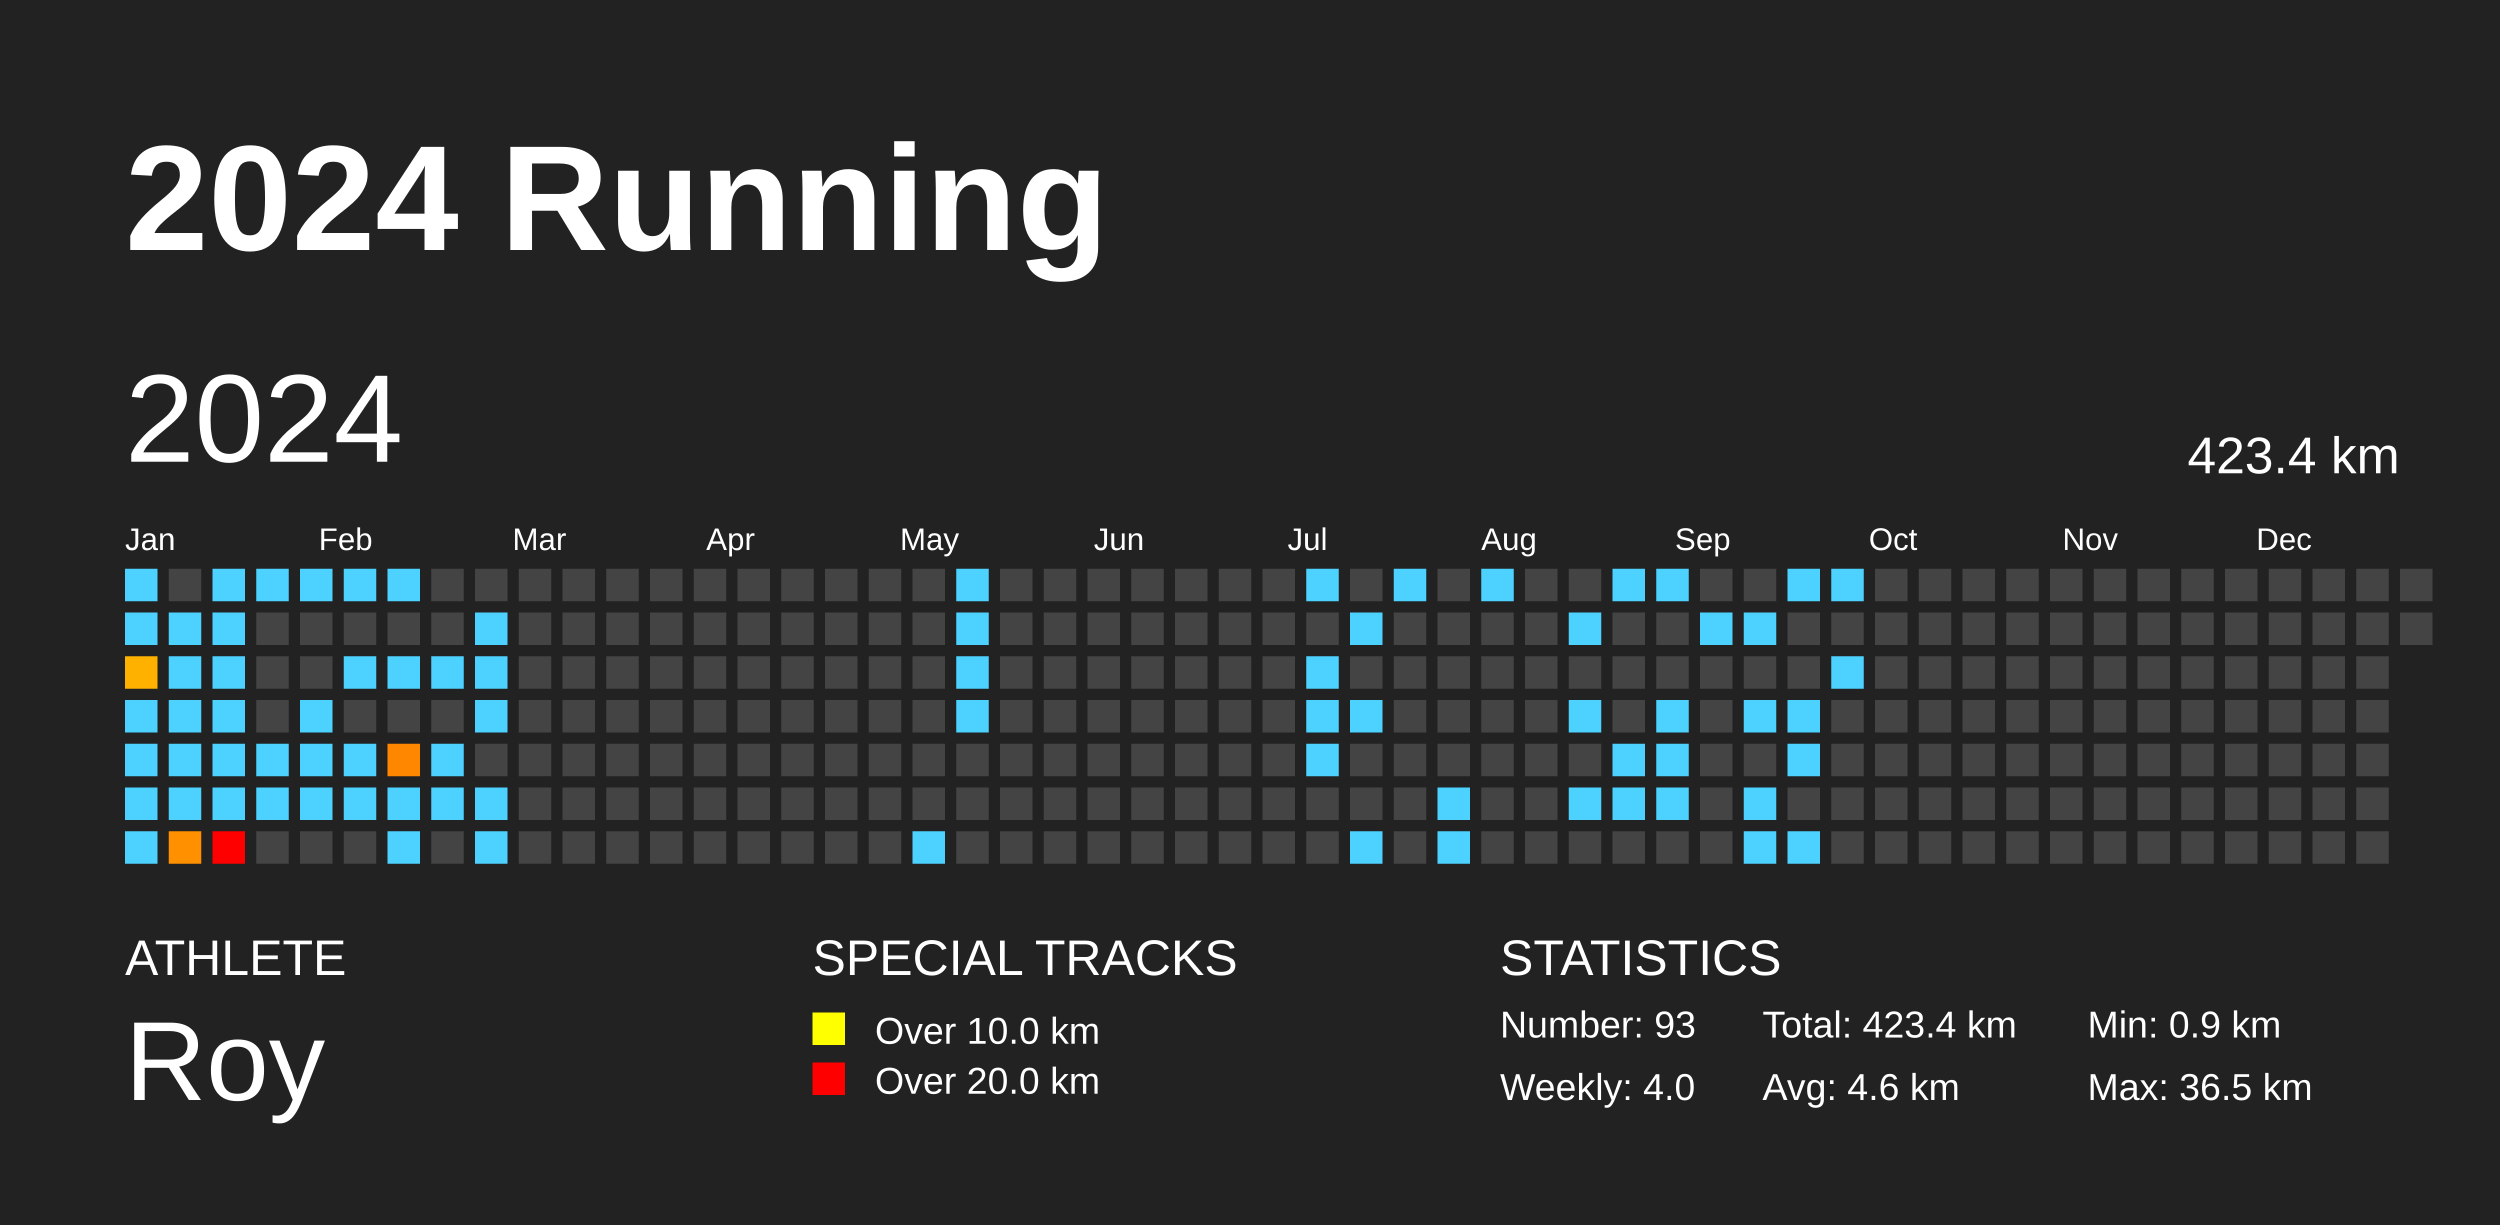
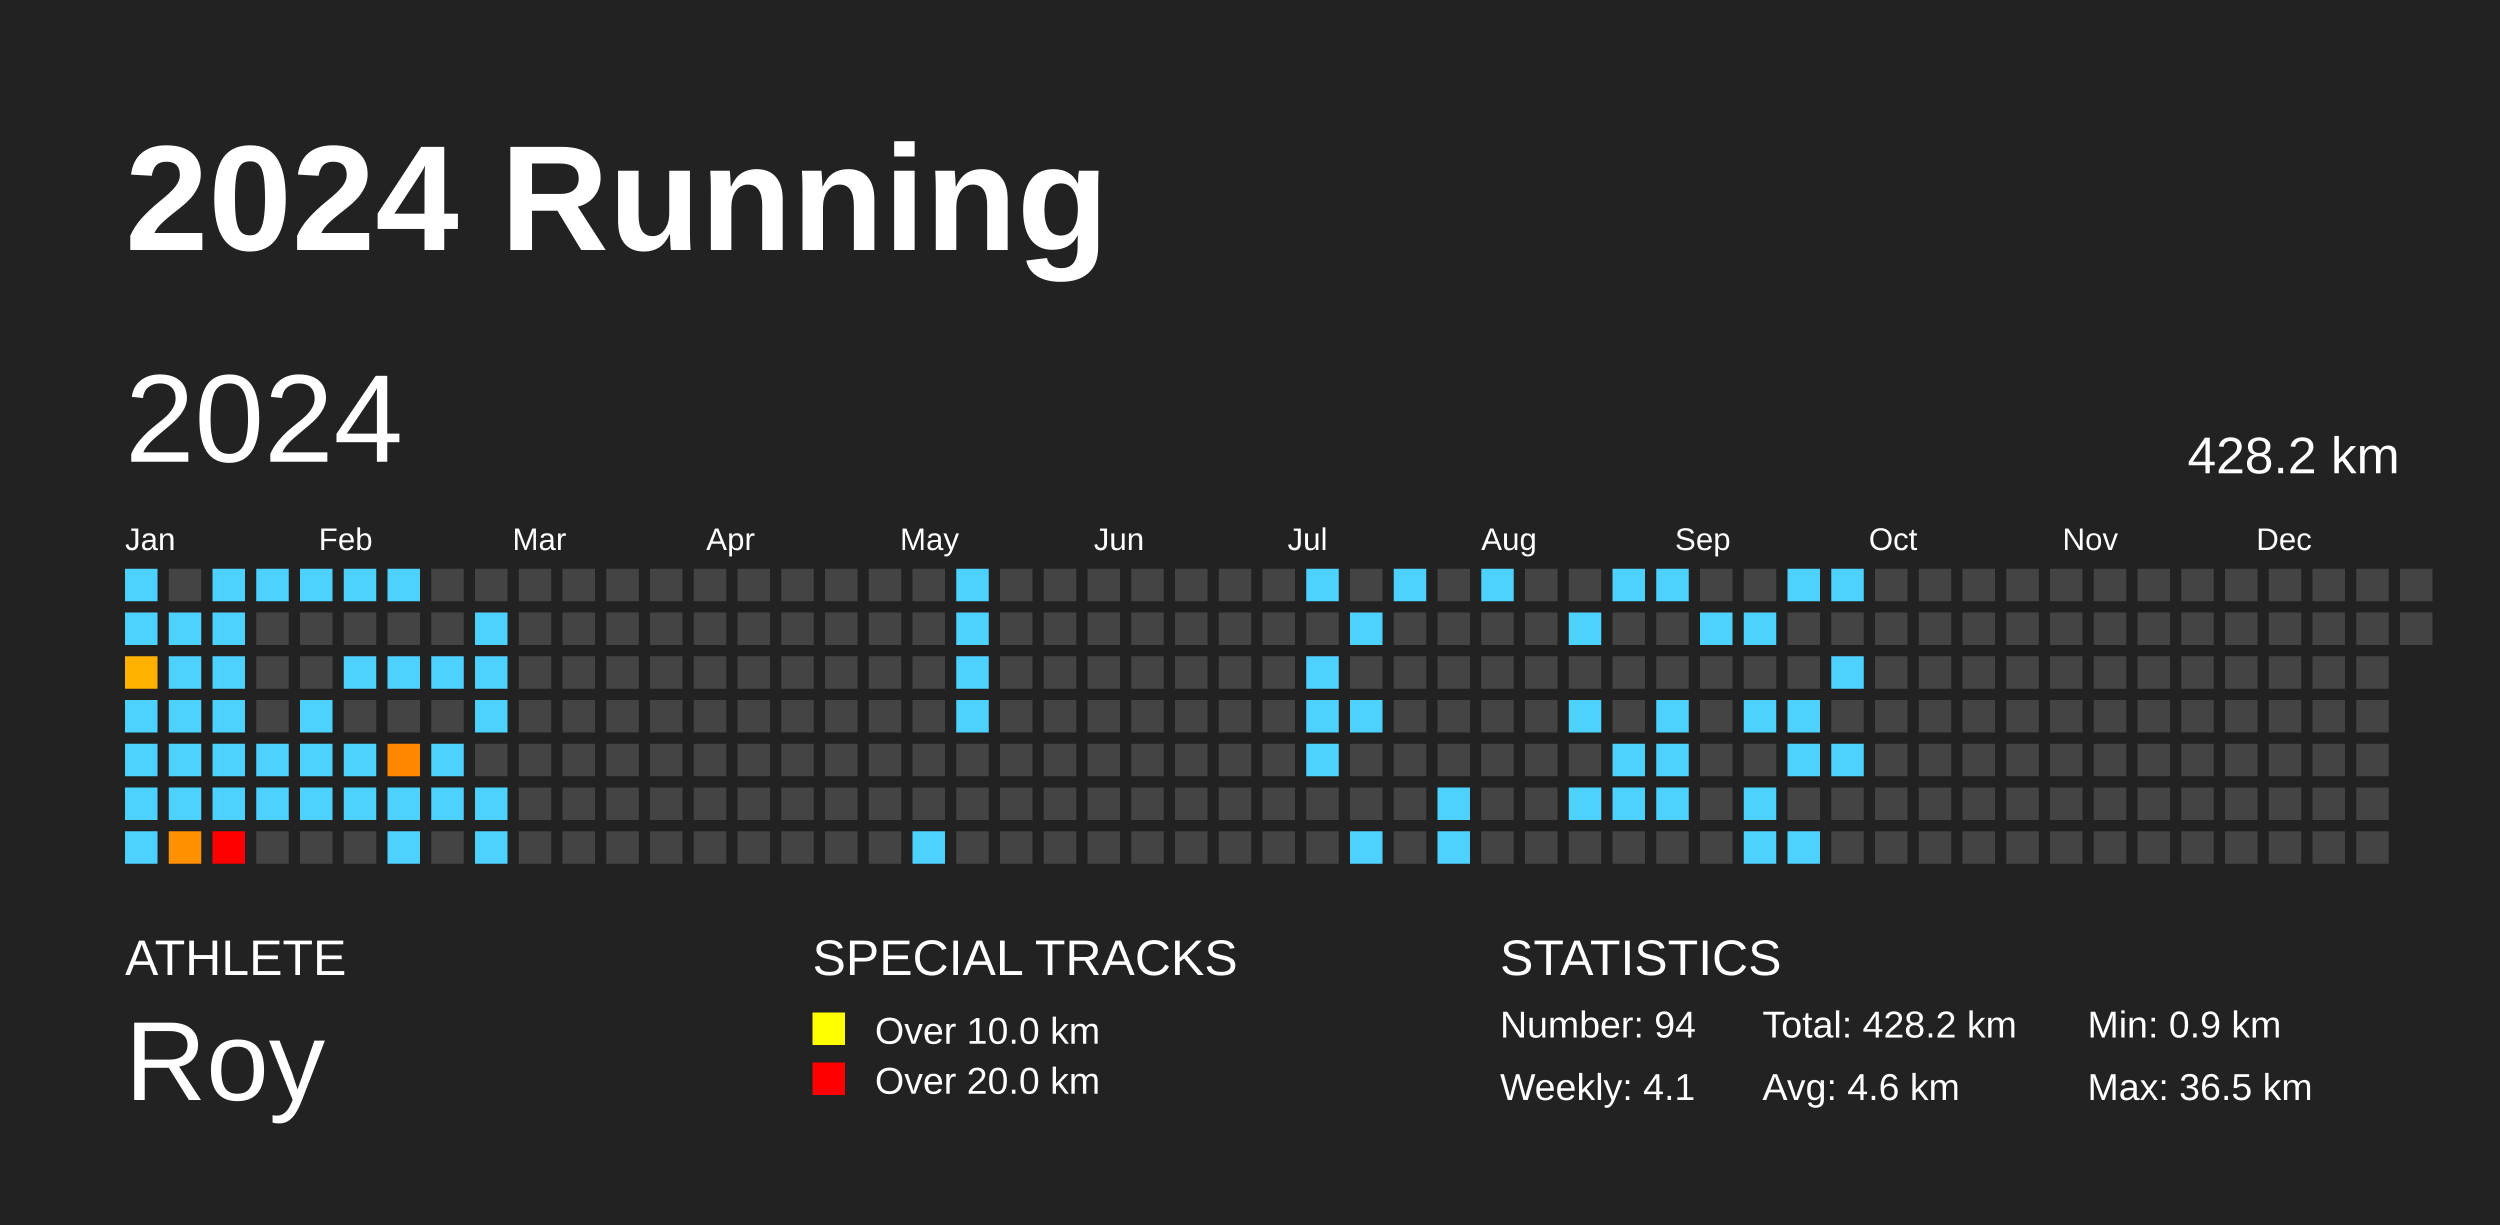
<svg xmlns="http://www.w3.org/2000/svg" baseProfile="full" height="98mm" version="1.1" viewBox="0,0,200,98" width="200mm">
  <defs />
  <rect fill="#222222" height="98" width="200" x="0" y="0" />
  <text fill="#FFFFFF" style="font-size:12px; font-family:Arial; font-weight:bold;" x="10" y="20">2024 Running</text>
  <text fill="#FFFFFF" style="font-size:4px; font-family:Arial" x="10" y="78">ATHLETE</text>
  <text fill="#FFFFFF" style="font-size:9px; font-family:Arial" x="10" y="88">Roy</text>
  <text fill="#FFFFFF" style="font-size:4px; font-family:Arial" x="65" y="78">SPECIAL TRACKS</text>
  <rect fill="yellow" height="2.6" width="2.6" x="65" y="81" />
  <text fill="#FFFFFF" style="font-size:3px; font-family:Arial" x="70" y="83.5">Over 10.0 km</text>
  <rect fill="red" height="2.6" width="2.6" x="65" y="85" />
  <text fill="#FFFFFF" style="font-size:3px; font-family:Arial" x="70" y="87.5">Over 20.0 km</text>
  <text fill="#FFFFFF" style="font-size:4px; font-family:Arial" x="120" y="78">STATISTICS</text>
-   <text fill="#FFFFFF" style="font-size:3px; font-family:Arial" x="120" y="83">Number: 93</text>
-   <text fill="#FFFFFF" style="font-size:3px; font-family:Arial" x="120" y="88">Weekly: 4.0</text>
-   <text fill="#FFFFFF" style="font-size:3px; font-family:Arial" x="141" y="83">Total: 423.4 km</text>
+   <text fill="#FFFFFF" style="font-size:3px; font-family:Arial" x="120" y="83">Number: 94</text>
+   <text fill="#FFFFFF" style="font-size:3px; font-family:Arial" x="120" y="88">Weekly: 4.1</text>
+   <text fill="#FFFFFF" style="font-size:3px; font-family:Arial" x="141" y="83">Total: 428.2 km</text>
  <text fill="#FFFFFF" style="font-size:3px; font-family:Arial" x="141" y="88">Avg: 4.6 km</text>
  <text fill="#FFFFFF" style="font-size:3px; font-family:Arial" x="167" y="83">Min: 0.9 km</text>
  <text fill="#FFFFFF" style="font-size:3px; font-family:Arial" x="167" y="88">Max: 36.5 km</text>
  <text dominant-baseline="hanging" fill="#FFFFFF" style="font-size:10.0px; font-family:Arial;" x="10" y="30">2024</text>
-   <text dominant-baseline="hanging" fill="#FFFFFF" style="font-size:4.125px; font-family:Arial;" x="175" y="35">423.4 km</text>
+   <text dominant-baseline="hanging" fill="#FFFFFF" style="font-size:4.125px; font-family:Arial;" x="175" y="35">428.2 km</text>
  <text fill="#FFFFFF" style="font-size:2.5px; font-family:Arial" x="10.0" y="44">Jan</text>
  <text fill="#FFFFFF" style="font-size:2.5px; font-family:Arial" x="25.5" y="44">Feb</text>
  <text fill="#FFFFFF" style="font-size:2.5px; font-family:Arial" x="41.0" y="44">Mar</text>
  <text fill="#FFFFFF" style="font-size:2.5px; font-family:Arial" x="56.5" y="44">Apr</text>
  <text fill="#FFFFFF" style="font-size:2.5px; font-family:Arial" x="72.0" y="44">May</text>
  <text fill="#FFFFFF" style="font-size:2.5px; font-family:Arial" x="87.5" y="44">Jun</text>
  <text fill="#FFFFFF" style="font-size:2.5px; font-family:Arial" x="103.0" y="44">Jul</text>
  <text fill="#FFFFFF" style="font-size:2.5px; font-family:Arial" x="118.5" y="44">Aug</text>
  <text fill="#FFFFFF" style="font-size:2.5px; font-family:Arial" x="134.0" y="44">Sep</text>
  <text fill="#FFFFFF" style="font-size:2.5px; font-family:Arial" x="149.5" y="44">Oct</text>
  <text fill="#FFFFFF" style="font-size:2.5px; font-family:Arial" x="165.0" y="44">Nov</text>
  <text fill="#FFFFFF" style="font-size:2.5px; font-family:Arial" x="180.5" y="44">Dec</text>
  <rect fill="#4dd2ff" height="2.6" width="2.6" x="10.0" y="45.5" />
  <rect fill="#4dd2ff" height="2.6" width="2.6" x="10.0" y="49.0" />
  <rect fill="#ffb100" height="2.6" width="2.6" x="10.0" y="52.5" />
  <rect fill="#4dd2ff" height="2.6" width="2.6" x="10.0" y="56.0" />
  <rect fill="#4dd2ff" height="2.6" width="2.6" x="10.0" y="59.5" />
  <rect fill="#4dd2ff" height="2.6" width="2.6" x="10.0" y="63.0" />
  <rect fill="#4dd2ff" height="2.6" width="2.6" x="10.0" y="66.5" />
  <rect fill="#444444" height="2.6" width="2.6" x="13.5" y="45.5" />
  <rect fill="#4dd2ff" height="2.6" width="2.6" x="13.5" y="49.0" />
  <rect fill="#4dd2ff" height="2.6" width="2.6" x="13.5" y="52.5" />
  <rect fill="#4dd2ff" height="2.6" width="2.6" x="13.5" y="56.0" />
  <rect fill="#4dd2ff" height="2.6" width="2.6" x="13.5" y="59.5" />
  <rect fill="#4dd2ff" height="2.6" width="2.6" x="13.5" y="63.0" />
  <rect fill="#ff9000" height="2.6" width="2.6" x="13.5" y="66.5" />
  <rect fill="#4dd2ff" height="2.6" width="2.6" x="17.0" y="45.5" />
  <rect fill="#4dd2ff" height="2.6" width="2.6" x="17.0" y="49.0" />
  <rect fill="#4dd2ff" height="2.6" width="2.6" x="17.0" y="52.5" />
  <rect fill="#4dd2ff" height="2.6" width="2.6" x="17.0" y="56.0" />
  <rect fill="#4dd2ff" height="2.6" width="2.6" x="17.0" y="59.5" />
  <rect fill="#4dd2ff" height="2.6" width="2.6" x="17.0" y="63.0" />
  <rect fill="red" height="2.6" width="2.6" x="17.0" y="66.5" />
  <rect fill="#4dd2ff" height="2.6" width="2.6" x="20.5" y="45.5" />
  <rect fill="#444444" height="2.6" width="2.6" x="20.5" y="49.0" />
  <rect fill="#444444" height="2.6" width="2.6" x="20.5" y="52.5" />
  <rect fill="#444444" height="2.6" width="2.6" x="20.5" y="56.0" />
  <rect fill="#4dd2ff" height="2.6" width="2.6" x="20.5" y="59.5" />
  <rect fill="#4dd2ff" height="2.6" width="2.6" x="20.5" y="63.0" />
  <rect fill="#444444" height="2.6" width="2.6" x="20.5" y="66.5" />
  <rect fill="#4dd2ff" height="2.6" width="2.6" x="24.0" y="45.5" />
  <rect fill="#444444" height="2.6" width="2.6" x="24.0" y="49.0" />
  <rect fill="#444444" height="2.6" width="2.6" x="24.0" y="52.5" />
  <rect fill="#4dd2ff" height="2.6" width="2.6" x="24.0" y="56.0" />
  <rect fill="#4dd2ff" height="2.6" width="2.6" x="24.0" y="59.5" />
  <rect fill="#4dd2ff" height="2.6" width="2.6" x="24.0" y="63.0" />
  <rect fill="#444444" height="2.6" width="2.6" x="24.0" y="66.5" />
  <rect fill="#4dd2ff" height="2.6" width="2.6" x="27.5" y="45.5" />
  <rect fill="#444444" height="2.6" width="2.6" x="27.5" y="49.0" />
  <rect fill="#4dd2ff" height="2.6" width="2.6" x="27.5" y="52.5" />
  <rect fill="#444444" height="2.6" width="2.6" x="27.5" y="56.0" />
  <rect fill="#4dd2ff" height="2.6" width="2.6" x="27.5" y="59.5" />
  <rect fill="#4dd2ff" height="2.6" width="2.6" x="27.5" y="63.0" />
  <rect fill="#444444" height="2.6" width="2.6" x="27.5" y="66.5" />
  <rect fill="#4dd2ff" height="2.6" width="2.6" x="31.0" y="45.5" />
  <rect fill="#444444" height="2.6" width="2.6" x="31.0" y="49.0" />
  <rect fill="#4dd2ff" height="2.6" width="2.6" x="31.0" y="52.5" />
  <rect fill="#444444" height="2.6" width="2.6" x="31.0" y="56.0" />
  <rect fill="#ff8700" height="2.6" width="2.6" x="31.0" y="59.5" />
  <rect fill="#4dd2ff" height="2.6" width="2.6" x="31.0" y="63.0" />
  <rect fill="#4dd2ff" height="2.6" width="2.6" x="31.0" y="66.5" />
  <rect fill="#444444" height="2.6" width="2.6" x="34.5" y="45.5" />
  <rect fill="#444444" height="2.6" width="2.6" x="34.5" y="49.0" />
  <rect fill="#4dd2ff" height="2.6" width="2.6" x="34.5" y="52.5" />
  <rect fill="#444444" height="2.6" width="2.6" x="34.5" y="56.0" />
  <rect fill="#4dd2ff" height="2.6" width="2.6" x="34.5" y="59.5" />
  <rect fill="#4dd2ff" height="2.6" width="2.6" x="34.5" y="63.0" />
  <rect fill="#444444" height="2.6" width="2.6" x="34.5" y="66.5" />
  <rect fill="#444444" height="2.6" width="2.6" x="38.0" y="45.5" />
  <rect fill="#4dd2ff" height="2.6" width="2.6" x="38.0" y="49.0" />
  <rect fill="#4dd2ff" height="2.6" width="2.6" x="38.0" y="52.5" />
  <rect fill="#4dd2ff" height="2.6" width="2.6" x="38.0" y="56.0" />
  <rect fill="#444444" height="2.6" width="2.6" x="38.0" y="59.5" />
  <rect fill="#4dd2ff" height="2.6" width="2.6" x="38.0" y="63.0" />
  <rect fill="#4dd2ff" height="2.6" width="2.6" x="38.0" y="66.5" />
  <rect fill="#444444" height="2.6" width="2.6" x="41.5" y="45.5" />
  <rect fill="#444444" height="2.6" width="2.6" x="41.5" y="49.0" />
  <rect fill="#444444" height="2.6" width="2.6" x="41.5" y="52.5" />
  <rect fill="#444444" height="2.6" width="2.6" x="41.5" y="56.0" />
  <rect fill="#444444" height="2.6" width="2.6" x="41.5" y="59.5" />
  <rect fill="#444444" height="2.6" width="2.6" x="41.5" y="63.0" />
  <rect fill="#444444" height="2.6" width="2.6" x="41.5" y="66.5" />
  <rect fill="#444444" height="2.6" width="2.6" x="45.0" y="45.5" />
  <rect fill="#444444" height="2.6" width="2.6" x="45.0" y="49.0" />
  <rect fill="#444444" height="2.6" width="2.6" x="45.0" y="52.5" />
  <rect fill="#444444" height="2.6" width="2.6" x="45.0" y="56.0" />
  <rect fill="#444444" height="2.6" width="2.6" x="45.0" y="59.5" />
  <rect fill="#444444" height="2.6" width="2.6" x="45.0" y="63.0" />
  <rect fill="#444444" height="2.6" width="2.6" x="45.0" y="66.5" />
  <rect fill="#444444" height="2.6" width="2.6" x="48.5" y="45.5" />
  <rect fill="#444444" height="2.6" width="2.6" x="48.5" y="49.0" />
  <rect fill="#444444" height="2.6" width="2.6" x="48.5" y="52.5" />
  <rect fill="#444444" height="2.6" width="2.6" x="48.5" y="56.0" />
  <rect fill="#444444" height="2.6" width="2.6" x="48.5" y="59.5" />
  <rect fill="#444444" height="2.6" width="2.6" x="48.5" y="63.0" />
  <rect fill="#444444" height="2.6" width="2.6" x="48.5" y="66.5" />
  <rect fill="#444444" height="2.6" width="2.6" x="52.0" y="45.5" />
  <rect fill="#444444" height="2.6" width="2.6" x="52.0" y="49.0" />
  <rect fill="#444444" height="2.6" width="2.6" x="52.0" y="52.5" />
  <rect fill="#444444" height="2.6" width="2.6" x="52.0" y="56.0" />
  <rect fill="#444444" height="2.6" width="2.6" x="52.0" y="59.5" />
  <rect fill="#444444" height="2.6" width="2.6" x="52.0" y="63.0" />
  <rect fill="#444444" height="2.6" width="2.6" x="52.0" y="66.5" />
  <rect fill="#444444" height="2.6" width="2.6" x="55.5" y="45.5" />
  <rect fill="#444444" height="2.6" width="2.6" x="55.5" y="49.0" />
  <rect fill="#444444" height="2.6" width="2.6" x="55.5" y="52.5" />
  <rect fill="#444444" height="2.6" width="2.6" x="55.5" y="56.0" />
  <rect fill="#444444" height="2.6" width="2.6" x="55.5" y="59.5" />
  <rect fill="#444444" height="2.6" width="2.6" x="55.5" y="63.0" />
  <rect fill="#444444" height="2.6" width="2.6" x="55.5" y="66.5" />
  <rect fill="#444444" height="2.6" width="2.6" x="59.0" y="45.5" />
  <rect fill="#444444" height="2.6" width="2.6" x="59.0" y="49.0" />
  <rect fill="#444444" height="2.6" width="2.6" x="59.0" y="52.5" />
  <rect fill="#444444" height="2.6" width="2.6" x="59.0" y="56.0" />
  <rect fill="#444444" height="2.6" width="2.6" x="59.0" y="59.5" />
  <rect fill="#444444" height="2.6" width="2.6" x="59.0" y="63.0" />
  <rect fill="#444444" height="2.6" width="2.6" x="59.0" y="66.5" />
  <rect fill="#444444" height="2.6" width="2.6" x="62.5" y="45.5" />
  <rect fill="#444444" height="2.6" width="2.6" x="62.5" y="49.0" />
  <rect fill="#444444" height="2.6" width="2.6" x="62.5" y="52.5" />
  <rect fill="#444444" height="2.6" width="2.6" x="62.5" y="56.0" />
  <rect fill="#444444" height="2.6" width="2.6" x="62.5" y="59.5" />
  <rect fill="#444444" height="2.6" width="2.6" x="62.5" y="63.0" />
  <rect fill="#444444" height="2.6" width="2.6" x="62.5" y="66.5" />
  <rect fill="#444444" height="2.6" width="2.6" x="66.0" y="45.5" />
  <rect fill="#444444" height="2.6" width="2.6" x="66.0" y="49.0" />
  <rect fill="#444444" height="2.6" width="2.6" x="66.0" y="52.5" />
  <rect fill="#444444" height="2.6" width="2.6" x="66.0" y="56.0" />
  <rect fill="#444444" height="2.6" width="2.6" x="66.0" y="59.5" />
  <rect fill="#444444" height="2.6" width="2.6" x="66.0" y="63.0" />
  <rect fill="#444444" height="2.6" width="2.6" x="66.0" y="66.5" />
  <rect fill="#444444" height="2.6" width="2.6" x="69.5" y="45.5" />
  <rect fill="#444444" height="2.6" width="2.6" x="69.5" y="49.0" />
  <rect fill="#444444" height="2.6" width="2.6" x="69.5" y="52.5" />
  <rect fill="#444444" height="2.6" width="2.6" x="69.5" y="56.0" />
  <rect fill="#444444" height="2.6" width="2.6" x="69.5" y="59.5" />
  <rect fill="#444444" height="2.6" width="2.6" x="69.5" y="63.0" />
  <rect fill="#444444" height="2.6" width="2.6" x="69.5" y="66.5" />
  <rect fill="#444444" height="2.6" width="2.6" x="73.0" y="45.5" />
  <rect fill="#444444" height="2.6" width="2.6" x="73.0" y="49.0" />
  <rect fill="#444444" height="2.6" width="2.6" x="73.0" y="52.5" />
  <rect fill="#444444" height="2.6" width="2.6" x="73.0" y="56.0" />
  <rect fill="#444444" height="2.6" width="2.6" x="73.0" y="59.5" />
  <rect fill="#444444" height="2.6" width="2.6" x="73.0" y="63.0" />
  <rect fill="#4dd2ff" height="2.6" width="2.6" x="73.0" y="66.5" />
  <rect fill="#4dd2ff" height="2.6" width="2.6" x="76.5" y="45.5" />
  <rect fill="#4dd2ff" height="2.6" width="2.6" x="76.5" y="49.0" />
  <rect fill="#4dd2ff" height="2.6" width="2.6" x="76.5" y="52.5" />
  <rect fill="#4dd2ff" height="2.6" width="2.6" x="76.5" y="56.0" />
  <rect fill="#444444" height="2.6" width="2.6" x="76.5" y="59.5" />
  <rect fill="#444444" height="2.6" width="2.6" x="76.5" y="63.0" />
  <rect fill="#444444" height="2.6" width="2.6" x="76.5" y="66.5" />
  <rect fill="#444444" height="2.6" width="2.6" x="80.0" y="45.5" />
  <rect fill="#444444" height="2.6" width="2.6" x="80.0" y="49.0" />
  <rect fill="#444444" height="2.6" width="2.6" x="80.0" y="52.5" />
  <rect fill="#444444" height="2.6" width="2.6" x="80.0" y="56.0" />
  <rect fill="#444444" height="2.6" width="2.6" x="80.0" y="59.5" />
  <rect fill="#444444" height="2.6" width="2.6" x="80.0" y="63.0" />
  <rect fill="#444444" height="2.6" width="2.6" x="80.0" y="66.5" />
  <rect fill="#444444" height="2.6" width="2.6" x="83.5" y="45.5" />
  <rect fill="#444444" height="2.6" width="2.6" x="83.5" y="49.0" />
  <rect fill="#444444" height="2.6" width="2.6" x="83.5" y="52.5" />
  <rect fill="#444444" height="2.6" width="2.6" x="83.5" y="56.0" />
  <rect fill="#444444" height="2.6" width="2.6" x="83.5" y="59.5" />
  <rect fill="#444444" height="2.6" width="2.6" x="83.5" y="63.0" />
  <rect fill="#444444" height="2.6" width="2.6" x="83.5" y="66.5" />
  <rect fill="#444444" height="2.6" width="2.6" x="87.0" y="45.5" />
  <rect fill="#444444" height="2.6" width="2.6" x="87.0" y="49.0" />
  <rect fill="#444444" height="2.6" width="2.6" x="87.0" y="52.5" />
  <rect fill="#444444" height="2.6" width="2.6" x="87.0" y="56.0" />
  <rect fill="#444444" height="2.6" width="2.6" x="87.0" y="59.5" />
  <rect fill="#444444" height="2.6" width="2.6" x="87.0" y="63.0" />
  <rect fill="#444444" height="2.6" width="2.6" x="87.0" y="66.5" />
  <rect fill="#444444" height="2.6" width="2.6" x="90.5" y="45.5" />
  <rect fill="#444444" height="2.6" width="2.6" x="90.5" y="49.0" />
  <rect fill="#444444" height="2.6" width="2.6" x="90.5" y="52.5" />
  <rect fill="#444444" height="2.6" width="2.6" x="90.5" y="56.0" />
  <rect fill="#444444" height="2.6" width="2.6" x="90.5" y="59.5" />
  <rect fill="#444444" height="2.6" width="2.6" x="90.5" y="63.0" />
  <rect fill="#444444" height="2.6" width="2.6" x="90.5" y="66.5" />
  <rect fill="#444444" height="2.6" width="2.6" x="94.0" y="45.5" />
  <rect fill="#444444" height="2.6" width="2.6" x="94.0" y="49.0" />
  <rect fill="#444444" height="2.6" width="2.6" x="94.0" y="52.5" />
  <rect fill="#444444" height="2.6" width="2.6" x="94.0" y="56.0" />
  <rect fill="#444444" height="2.6" width="2.6" x="94.0" y="59.5" />
  <rect fill="#444444" height="2.6" width="2.6" x="94.0" y="63.0" />
  <rect fill="#444444" height="2.6" width="2.6" x="94.0" y="66.5" />
  <rect fill="#444444" height="2.6" width="2.6" x="97.5" y="45.5" />
  <rect fill="#444444" height="2.6" width="2.6" x="97.5" y="49.0" />
  <rect fill="#444444" height="2.6" width="2.6" x="97.5" y="52.5" />
  <rect fill="#444444" height="2.6" width="2.6" x="97.5" y="56.0" />
  <rect fill="#444444" height="2.6" width="2.6" x="97.5" y="59.5" />
  <rect fill="#444444" height="2.6" width="2.6" x="97.5" y="63.0" />
  <rect fill="#444444" height="2.6" width="2.6" x="97.5" y="66.5" />
  <rect fill="#444444" height="2.6" width="2.6" x="101.0" y="45.5" />
  <rect fill="#444444" height="2.6" width="2.6" x="101.0" y="49.0" />
  <rect fill="#444444" height="2.6" width="2.6" x="101.0" y="52.5" />
  <rect fill="#444444" height="2.6" width="2.6" x="101.0" y="56.0" />
  <rect fill="#444444" height="2.6" width="2.6" x="101.0" y="59.5" />
  <rect fill="#444444" height="2.6" width="2.6" x="101.0" y="63.0" />
  <rect fill="#444444" height="2.6" width="2.6" x="101.0" y="66.5" />
  <rect fill="#4dd2ff" height="2.6" width="2.6" x="104.5" y="45.5" />
  <rect fill="#444444" height="2.6" width="2.6" x="104.5" y="49.0" />
  <rect fill="#4dd2ff" height="2.6" width="2.6" x="104.5" y="52.5" />
  <rect fill="#4dd2ff" height="2.6" width="2.6" x="104.5" y="56.0" />
  <rect fill="#4dd2ff" height="2.6" width="2.6" x="104.5" y="59.5" />
  <rect fill="#444444" height="2.6" width="2.6" x="104.5" y="63.0" />
  <rect fill="#444444" height="2.6" width="2.6" x="104.5" y="66.5" />
  <rect fill="#444444" height="2.6" width="2.6" x="108.0" y="45.5" />
  <rect fill="#4dd2ff" height="2.6" width="2.6" x="108.0" y="49.0" />
  <rect fill="#444444" height="2.6" width="2.6" x="108.0" y="52.5" />
  <rect fill="#4dd2ff" height="2.6" width="2.6" x="108.0" y="56.0" />
  <rect fill="#444444" height="2.6" width="2.6" x="108.0" y="59.5" />
  <rect fill="#444444" height="2.6" width="2.6" x="108.0" y="63.0" />
  <rect fill="#4dd2ff" height="2.6" width="2.6" x="108.0" y="66.5" />
  <rect fill="#4dd2ff" height="2.6" width="2.6" x="111.5" y="45.5" />
  <rect fill="#444444" height="2.6" width="2.6" x="111.5" y="49.0" />
  <rect fill="#444444" height="2.6" width="2.6" x="111.5" y="52.5" />
  <rect fill="#444444" height="2.6" width="2.6" x="111.5" y="56.0" />
  <rect fill="#444444" height="2.6" width="2.6" x="111.5" y="59.5" />
  <rect fill="#444444" height="2.6" width="2.6" x="111.5" y="63.0" />
  <rect fill="#444444" height="2.6" width="2.6" x="111.5" y="66.5" />
  <rect fill="#444444" height="2.6" width="2.6" x="115.0" y="45.5" />
  <rect fill="#444444" height="2.6" width="2.6" x="115.0" y="49.0" />
  <rect fill="#444444" height="2.6" width="2.6" x="115.0" y="52.5" />
  <rect fill="#444444" height="2.6" width="2.6" x="115.0" y="56.0" />
  <rect fill="#444444" height="2.6" width="2.6" x="115.0" y="59.5" />
  <rect fill="#4dd2ff" height="2.6" width="2.6" x="115.0" y="63.0" />
  <rect fill="#4dd2ff" height="2.6" width="2.6" x="115.0" y="66.5" />
  <rect fill="#4dd2ff" height="2.6" width="2.6" x="118.5" y="45.5" />
  <rect fill="#444444" height="2.6" width="2.6" x="118.5" y="49.0" />
  <rect fill="#444444" height="2.6" width="2.6" x="118.5" y="52.5" />
  <rect fill="#444444" height="2.6" width="2.6" x="118.5" y="56.0" />
  <rect fill="#444444" height="2.6" width="2.6" x="118.5" y="59.5" />
  <rect fill="#444444" height="2.6" width="2.6" x="118.5" y="63.0" />
  <rect fill="#444444" height="2.6" width="2.6" x="118.5" y="66.5" />
  <rect fill="#444444" height="2.6" width="2.6" x="122.0" y="45.5" />
  <rect fill="#444444" height="2.6" width="2.6" x="122.0" y="49.0" />
  <rect fill="#444444" height="2.6" width="2.6" x="122.0" y="52.5" />
  <rect fill="#444444" height="2.6" width="2.6" x="122.0" y="56.0" />
  <rect fill="#444444" height="2.6" width="2.6" x="122.0" y="59.5" />
  <rect fill="#444444" height="2.6" width="2.6" x="122.0" y="63.0" />
  <rect fill="#444444" height="2.6" width="2.6" x="122.0" y="66.5" />
  <rect fill="#444444" height="2.6" width="2.6" x="125.5" y="45.5" />
  <rect fill="#4dd2ff" height="2.6" width="2.6" x="125.5" y="49.0" />
  <rect fill="#444444" height="2.6" width="2.6" x="125.5" y="52.5" />
  <rect fill="#4dd2ff" height="2.6" width="2.6" x="125.5" y="56.0" />
  <rect fill="#444444" height="2.6" width="2.6" x="125.5" y="59.5" />
  <rect fill="#4dd2ff" height="2.6" width="2.6" x="125.5" y="63.0" />
  <rect fill="#444444" height="2.6" width="2.6" x="125.5" y="66.5" />
  <rect fill="#4dd2ff" height="2.6" width="2.6" x="129.0" y="45.5" />
  <rect fill="#444444" height="2.6" width="2.6" x="129.0" y="49.0" />
  <rect fill="#444444" height="2.6" width="2.6" x="129.0" y="52.5" />
  <rect fill="#444444" height="2.6" width="2.6" x="129.0" y="56.0" />
  <rect fill="#4dd2ff" height="2.6" width="2.6" x="129.0" y="59.5" />
  <rect fill="#4dd2ff" height="2.6" width="2.6" x="129.0" y="63.0" />
  <rect fill="#444444" height="2.6" width="2.6" x="129.0" y="66.5" />
  <rect fill="#4dd2ff" height="2.6" width="2.6" x="132.5" y="45.5" />
  <rect fill="#444444" height="2.6" width="2.6" x="132.5" y="49.0" />
  <rect fill="#444444" height="2.6" width="2.6" x="132.5" y="52.5" />
  <rect fill="#4dd2ff" height="2.6" width="2.6" x="132.5" y="56.0" />
  <rect fill="#4dd2ff" height="2.6" width="2.6" x="132.5" y="59.5" />
  <rect fill="#4dd2ff" height="2.6" width="2.6" x="132.5" y="63.0" />
  <rect fill="#444444" height="2.6" width="2.6" x="132.5" y="66.5" />
  <rect fill="#444444" height="2.6" width="2.6" x="136.0" y="45.5" />
  <rect fill="#4dd2ff" height="2.6" width="2.6" x="136.0" y="49.0" />
  <rect fill="#444444" height="2.6" width="2.6" x="136.0" y="52.5" />
  <rect fill="#444444" height="2.6" width="2.6" x="136.0" y="56.0" />
  <rect fill="#444444" height="2.6" width="2.6" x="136.0" y="59.5" />
  <rect fill="#444444" height="2.6" width="2.6" x="136.0" y="63.0" />
  <rect fill="#444444" height="2.6" width="2.6" x="136.0" y="66.5" />
  <rect fill="#444444" height="2.6" width="2.6" x="139.5" y="45.5" />
  <rect fill="#4dd2ff" height="2.6" width="2.6" x="139.5" y="49.0" />
  <rect fill="#444444" height="2.6" width="2.6" x="139.5" y="52.5" />
  <rect fill="#4dd2ff" height="2.6" width="2.6" x="139.5" y="56.0" />
  <rect fill="#444444" height="2.6" width="2.6" x="139.5" y="59.5" />
  <rect fill="#4dd2ff" height="2.6" width="2.6" x="139.5" y="63.0" />
  <rect fill="#4dd2ff" height="2.6" width="2.6" x="139.5" y="66.5" />
  <rect fill="#4dd2ff" height="2.6" width="2.6" x="143.0" y="45.5" />
  <rect fill="#444444" height="2.6" width="2.6" x="143.0" y="49.0" />
  <rect fill="#444444" height="2.6" width="2.6" x="143.0" y="52.5" />
  <rect fill="#4dd2ff" height="2.6" width="2.6" x="143.0" y="56.0" />
  <rect fill="#4dd2ff" height="2.6" width="2.6" x="143.0" y="59.5" />
  <rect fill="#444444" height="2.6" width="2.6" x="143.0" y="63.0" />
  <rect fill="#4dd2ff" height="2.6" width="2.6" x="143.0" y="66.5" />
  <rect fill="#4dd2ff" height="2.6" width="2.6" x="146.5" y="45.5" />
  <rect fill="#444444" height="2.6" width="2.6" x="146.5" y="49.0" />
  <rect fill="#4dd2ff" height="2.6" width="2.6" x="146.5" y="52.5" />
  <rect fill="#444444" height="2.6" width="2.6" x="146.5" y="56.0" />
-   <rect fill="#444444" height="2.6" width="2.6" x="146.5" y="59.5" />
+   <rect fill="#4dd2ff" height="2.6" width="2.6" x="146.5" y="59.5" />
  <rect fill="#444444" height="2.6" width="2.6" x="146.5" y="63.0" />
  <rect fill="#444444" height="2.6" width="2.6" x="146.5" y="66.5" />
  <rect fill="#444444" height="2.6" width="2.6" x="150.0" y="45.5" />
  <rect fill="#444444" height="2.6" width="2.6" x="150.0" y="49.0" />
  <rect fill="#444444" height="2.6" width="2.6" x="150.0" y="52.5" />
  <rect fill="#444444" height="2.6" width="2.6" x="150.0" y="56.0" />
  <rect fill="#444444" height="2.6" width="2.6" x="150.0" y="59.5" />
  <rect fill="#444444" height="2.6" width="2.6" x="150.0" y="63.0" />
  <rect fill="#444444" height="2.6" width="2.6" x="150.0" y="66.5" />
  <rect fill="#444444" height="2.6" width="2.6" x="153.5" y="45.5" />
  <rect fill="#444444" height="2.6" width="2.6" x="153.5" y="49.0" />
  <rect fill="#444444" height="2.6" width="2.6" x="153.5" y="52.5" />
  <rect fill="#444444" height="2.6" width="2.6" x="153.5" y="56.0" />
  <rect fill="#444444" height="2.6" width="2.6" x="153.5" y="59.5" />
  <rect fill="#444444" height="2.6" width="2.6" x="153.5" y="63.0" />
  <rect fill="#444444" height="2.6" width="2.6" x="153.5" y="66.5" />
  <rect fill="#444444" height="2.6" width="2.6" x="157.0" y="45.5" />
  <rect fill="#444444" height="2.6" width="2.6" x="157.0" y="49.0" />
  <rect fill="#444444" height="2.6" width="2.6" x="157.0" y="52.5" />
  <rect fill="#444444" height="2.6" width="2.6" x="157.0" y="56.0" />
  <rect fill="#444444" height="2.6" width="2.6" x="157.0" y="59.5" />
  <rect fill="#444444" height="2.6" width="2.6" x="157.0" y="63.0" />
  <rect fill="#444444" height="2.6" width="2.6" x="157.0" y="66.5" />
  <rect fill="#444444" height="2.6" width="2.6" x="160.5" y="45.5" />
  <rect fill="#444444" height="2.6" width="2.6" x="160.5" y="49.0" />
  <rect fill="#444444" height="2.6" width="2.6" x="160.5" y="52.5" />
  <rect fill="#444444" height="2.6" width="2.6" x="160.5" y="56.0" />
  <rect fill="#444444" height="2.6" width="2.6" x="160.5" y="59.5" />
  <rect fill="#444444" height="2.6" width="2.6" x="160.5" y="63.0" />
  <rect fill="#444444" height="2.6" width="2.6" x="160.5" y="66.5" />
  <rect fill="#444444" height="2.6" width="2.6" x="164.0" y="45.5" />
  <rect fill="#444444" height="2.6" width="2.6" x="164.0" y="49.0" />
  <rect fill="#444444" height="2.6" width="2.6" x="164.0" y="52.5" />
  <rect fill="#444444" height="2.6" width="2.6" x="164.0" y="56.0" />
  <rect fill="#444444" height="2.6" width="2.6" x="164.0" y="59.5" />
  <rect fill="#444444" height="2.6" width="2.6" x="164.0" y="63.0" />
  <rect fill="#444444" height="2.6" width="2.6" x="164.0" y="66.5" />
  <rect fill="#444444" height="2.6" width="2.6" x="167.5" y="45.5" />
  <rect fill="#444444" height="2.6" width="2.6" x="167.5" y="49.0" />
  <rect fill="#444444" height="2.6" width="2.6" x="167.5" y="52.5" />
  <rect fill="#444444" height="2.6" width="2.6" x="167.5" y="56.0" />
  <rect fill="#444444" height="2.6" width="2.6" x="167.5" y="59.5" />
  <rect fill="#444444" height="2.6" width="2.6" x="167.5" y="63.0" />
  <rect fill="#444444" height="2.6" width="2.6" x="167.5" y="66.5" />
  <rect fill="#444444" height="2.6" width="2.6" x="171.0" y="45.5" />
  <rect fill="#444444" height="2.6" width="2.6" x="171.0" y="49.0" />
  <rect fill="#444444" height="2.6" width="2.6" x="171.0" y="52.5" />
  <rect fill="#444444" height="2.6" width="2.6" x="171.0" y="56.0" />
  <rect fill="#444444" height="2.6" width="2.6" x="171.0" y="59.5" />
  <rect fill="#444444" height="2.6" width="2.6" x="171.0" y="63.0" />
  <rect fill="#444444" height="2.6" width="2.6" x="171.0" y="66.5" />
  <rect fill="#444444" height="2.6" width="2.6" x="174.5" y="45.5" />
  <rect fill="#444444" height="2.6" width="2.6" x="174.5" y="49.0" />
  <rect fill="#444444" height="2.6" width="2.6" x="174.5" y="52.5" />
  <rect fill="#444444" height="2.6" width="2.6" x="174.5" y="56.0" />
  <rect fill="#444444" height="2.6" width="2.6" x="174.5" y="59.5" />
  <rect fill="#444444" height="2.6" width="2.6" x="174.5" y="63.0" />
  <rect fill="#444444" height="2.6" width="2.6" x="174.5" y="66.5" />
  <rect fill="#444444" height="2.6" width="2.6" x="178.0" y="45.5" />
  <rect fill="#444444" height="2.6" width="2.6" x="178.0" y="49.0" />
  <rect fill="#444444" height="2.6" width="2.6" x="178.0" y="52.5" />
  <rect fill="#444444" height="2.6" width="2.6" x="178.0" y="56.0" />
  <rect fill="#444444" height="2.6" width="2.6" x="178.0" y="59.5" />
  <rect fill="#444444" height="2.6" width="2.6" x="178.0" y="63.0" />
  <rect fill="#444444" height="2.6" width="2.6" x="178.0" y="66.5" />
  <rect fill="#444444" height="2.6" width="2.6" x="181.5" y="45.5" />
  <rect fill="#444444" height="2.6" width="2.6" x="181.5" y="49.0" />
  <rect fill="#444444" height="2.6" width="2.6" x="181.5" y="52.5" />
  <rect fill="#444444" height="2.6" width="2.6" x="181.5" y="56.0" />
  <rect fill="#444444" height="2.6" width="2.6" x="181.5" y="59.5" />
  <rect fill="#444444" height="2.6" width="2.6" x="181.5" y="63.0" />
  <rect fill="#444444" height="2.6" width="2.6" x="181.5" y="66.5" />
  <rect fill="#444444" height="2.6" width="2.6" x="185.0" y="45.5" />
  <rect fill="#444444" height="2.6" width="2.6" x="185.0" y="49.0" />
  <rect fill="#444444" height="2.6" width="2.6" x="185.0" y="52.5" />
  <rect fill="#444444" height="2.6" width="2.6" x="185.0" y="56.0" />
  <rect fill="#444444" height="2.6" width="2.6" x="185.0" y="59.5" />
  <rect fill="#444444" height="2.6" width="2.6" x="185.0" y="63.0" />
  <rect fill="#444444" height="2.6" width="2.6" x="185.0" y="66.5" />
  <rect fill="#444444" height="2.6" width="2.6" x="188.5" y="45.5" />
  <rect fill="#444444" height="2.6" width="2.6" x="188.5" y="49.0" />
  <rect fill="#444444" height="2.6" width="2.6" x="188.5" y="52.5" />
  <rect fill="#444444" height="2.6" width="2.6" x="188.5" y="56.0" />
  <rect fill="#444444" height="2.6" width="2.6" x="188.5" y="59.5" />
  <rect fill="#444444" height="2.6" width="2.6" x="188.5" y="63.0" />
  <rect fill="#444444" height="2.6" width="2.6" x="188.5" y="66.5" />
  <rect fill="#444444" height="2.6" width="2.6" x="192.0" y="45.5" />
  <rect fill="#444444" height="2.6" width="2.6" x="192.0" y="49.0" />
</svg>
